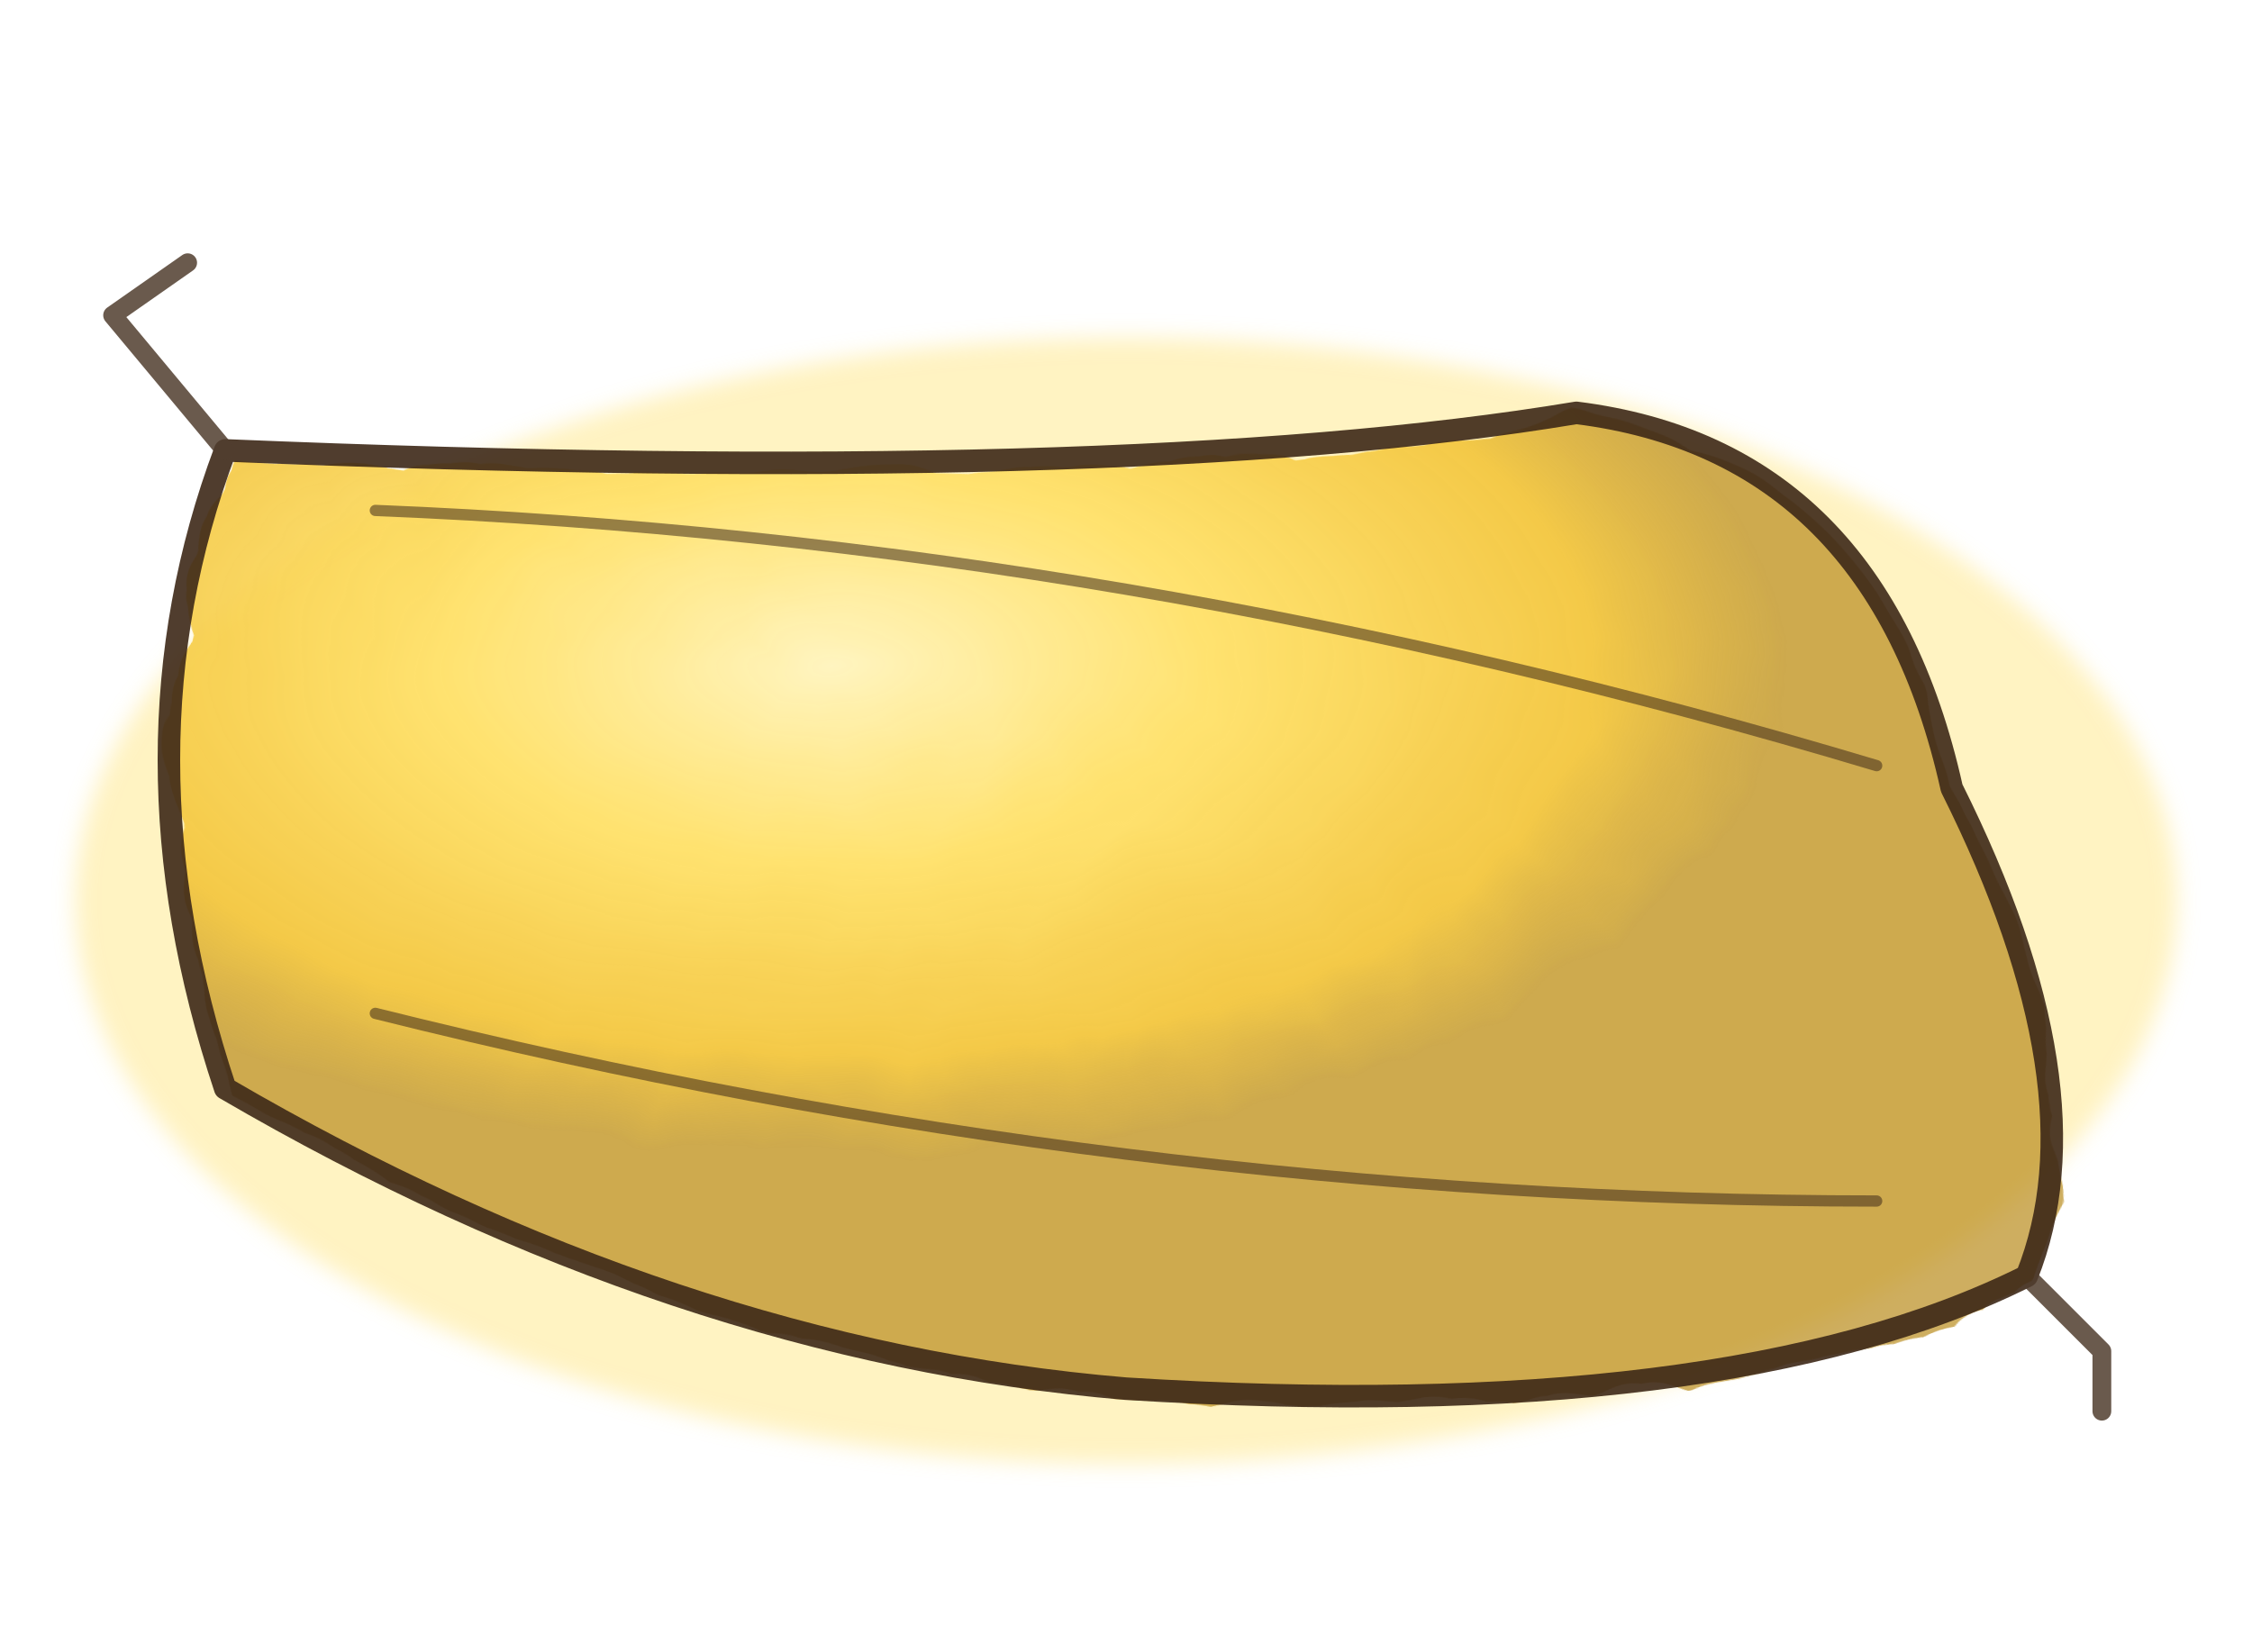
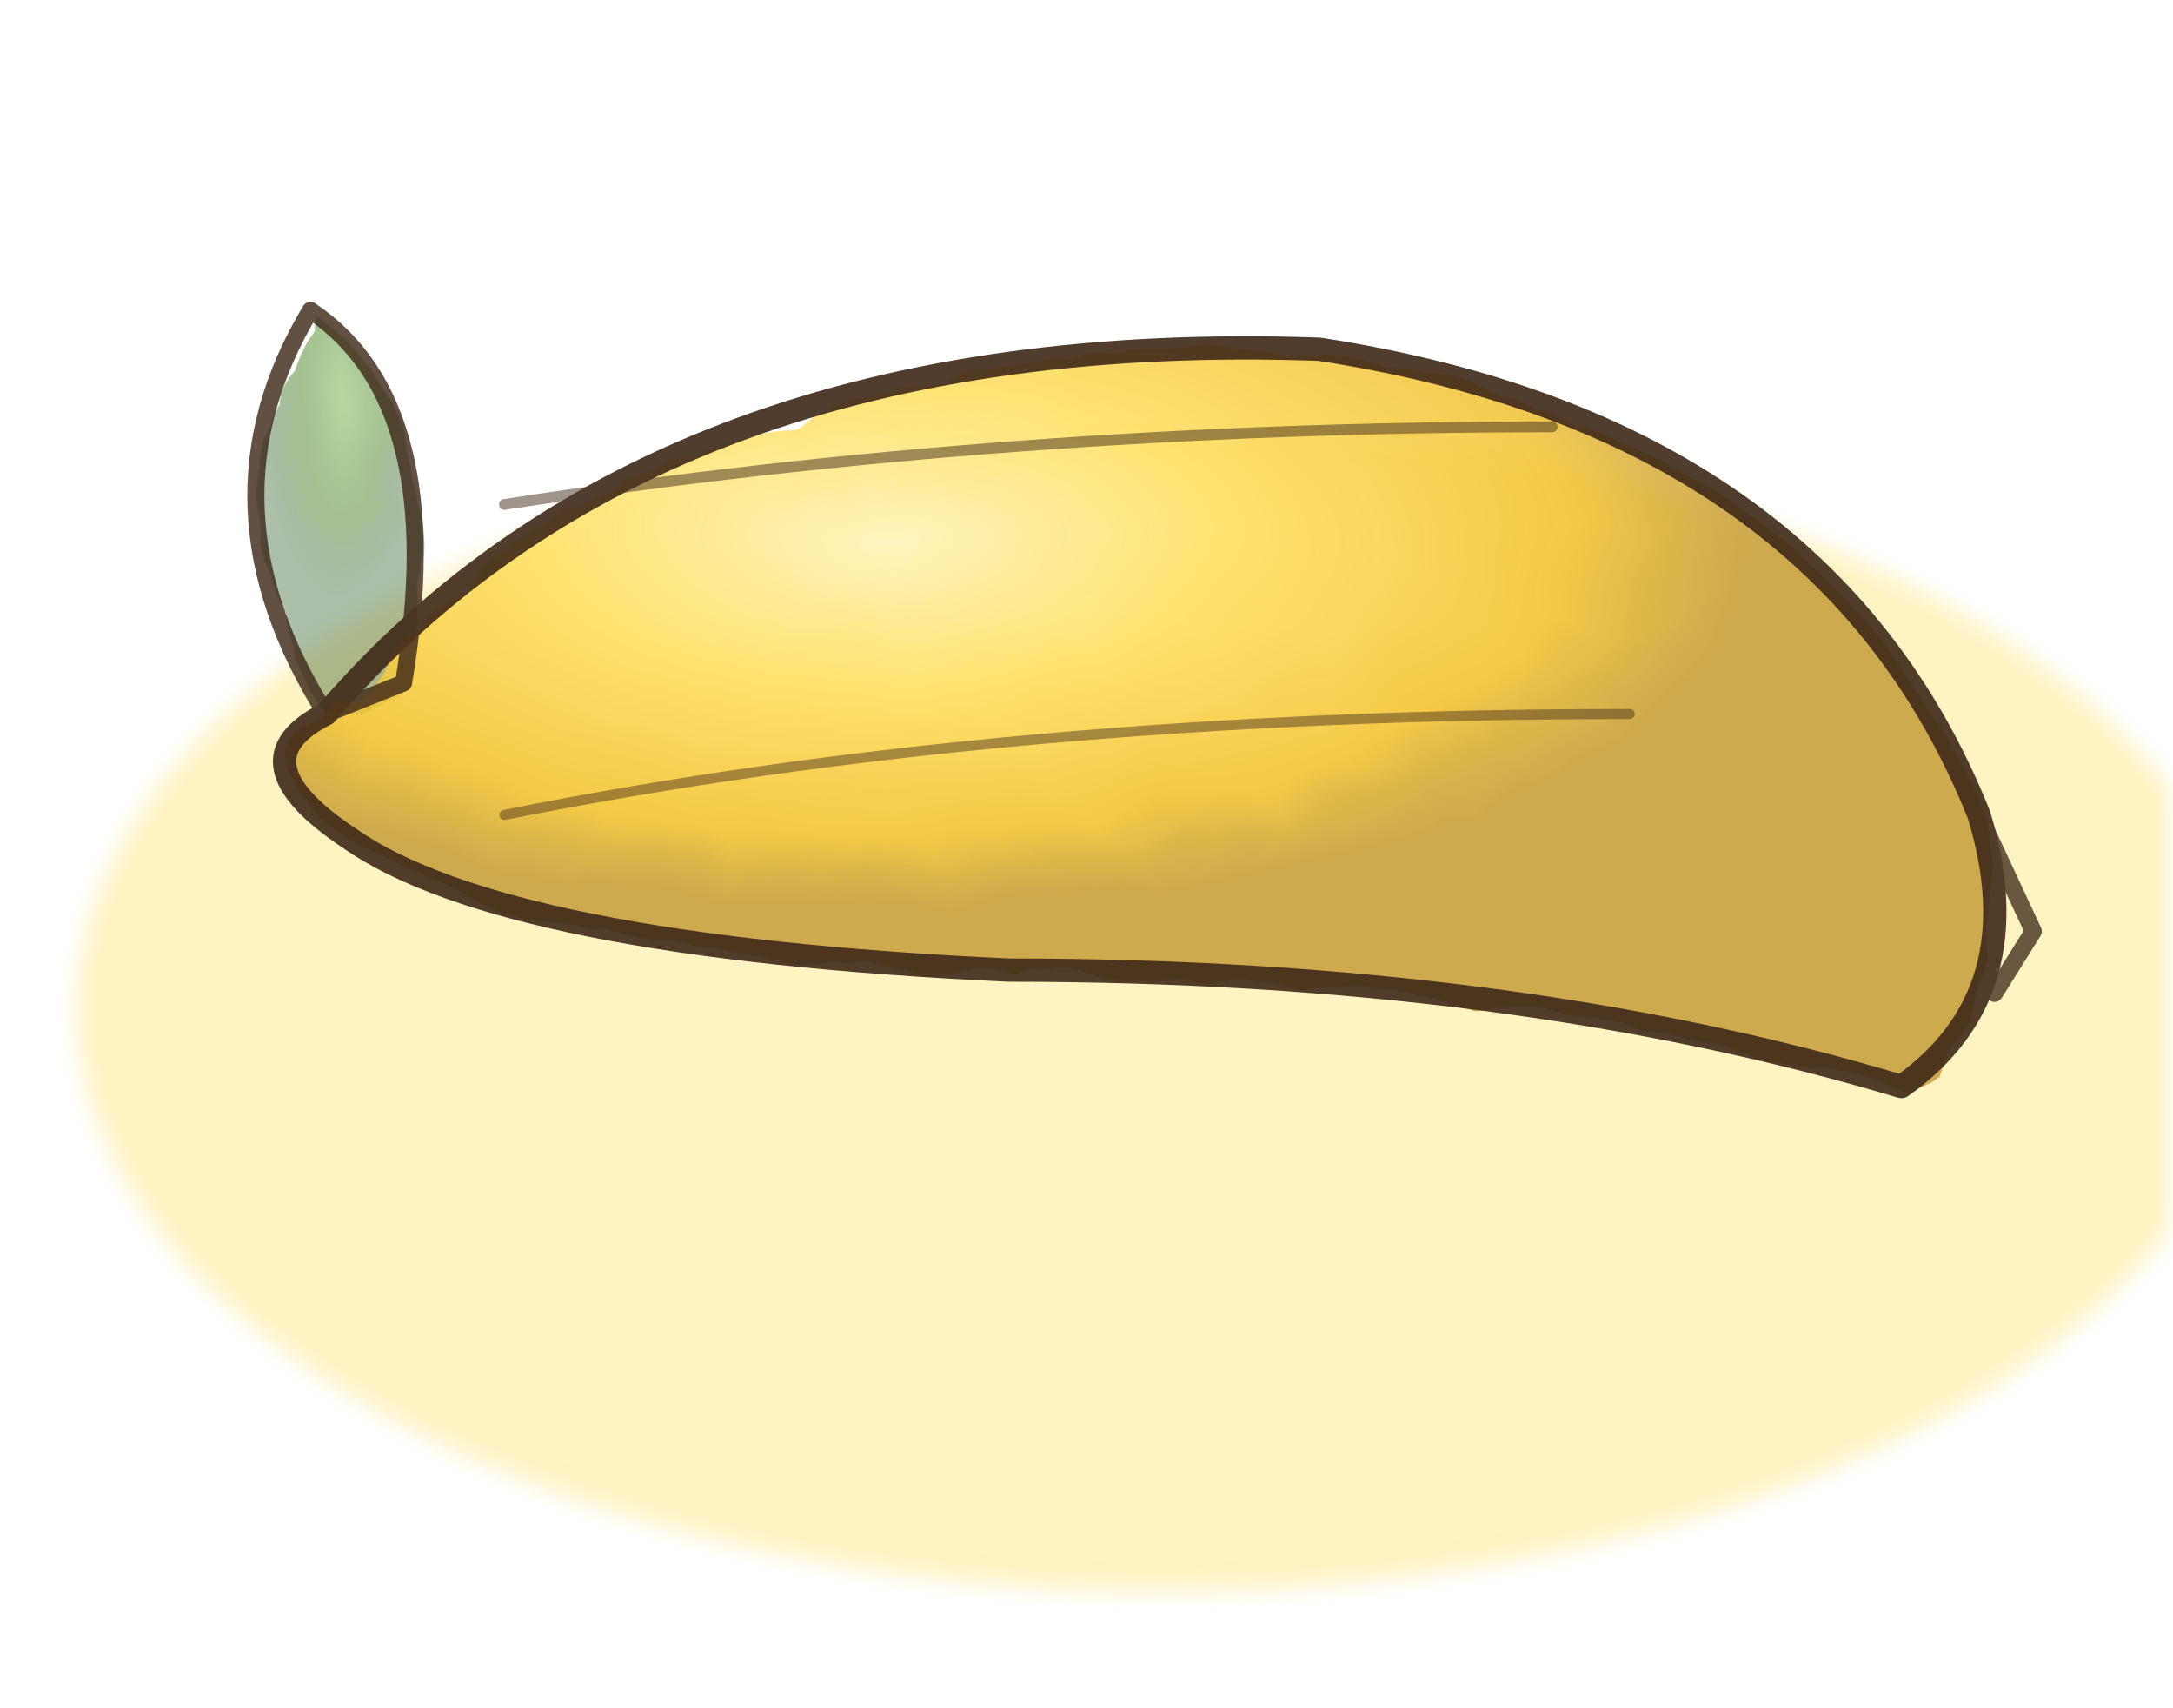
- <svg xmlns="http://www.w3.org/2000/svg" viewBox="-150 -110 300 220" font-family="Noto Sans CJK JP, sans-serif">
+ <svg xmlns="http://www.w3.org/2000/svg" viewBox="-140 -130 280 220" font-family="Noto Sans CJK JP, sans-serif">
  <defs>
    <radialGradient id="wcBodyBanana" cx="35%" cy="25%">
      <stop offset="0%" stop-color="#FFF5C0" stop-opacity="0.95" />
      <stop offset="40%" stop-color="#FFE066" stop-opacity="0.9" />
      <stop offset="80%" stop-color="#F2C232" stop-opacity="0.85" />
      <stop offset="100%" stop-color="#B88A1B" stop-opacity="0.7" />
    </radialGradient>
    <radialGradient id="wcLeafBanana" cx="50%" cy="20%">
      <stop offset="0%" stop-color="#9BCB7A" stop-opacity="0.9" />
      <stop offset="60%" stop-color="#5D8F3D" stop-opacity="0.7" />
      <stop offset="100%" stop-color="#2C5F2D" stop-opacity="0.5" />
    </radialGradient>
    <filter id="wcRoughBanana" x="-10%" y="-10%" width="120%" height="120%">
      <feTurbulence baseFrequency="0.04" numOctaves="3" seed="37" />
      <feDisplacementMap in="SourceGraphic" scale="4" />
    </filter>
    <filter id="wcBlurBanana">
      <feGaussianBlur stdDeviation="1.5" />
    </filter>
  </defs>
  <g filter="url(#wcBlurBanana)" opacity="0.4">
-     <ellipse cx="0" cy="10" rx="140" ry="75" fill="#FFE066" />
+     <ellipse cx="10" cy="0" rx="140" ry="75" fill="#FFE066" />
+   </g>
+   <g filter="url(#wcRoughBanana)" opacity="0.8">
+     <path d="M -98 -38 Q -115 -65 -100 -90 Q -82 -78 -88 -42 Z" fill="url(#wcLeafBanana)" />
  </g>
  <g filter="url(#wcRoughBanana)">
-     <path d="M -120 -50 Q -135 -10 -120 35 Q -60 70 0 75 Q 80 80 120 60 Q 130 35 110 -5 Q 100 -50 60 -55 Q 0 -45 -120 -50 Z" fill="url(#wcBodyBanana)" />
+     <path d="M -98 -38 Q -55 -88 30 -85 Q 95 -75 115 -25 Q 122 -2 105 10 Q 55 -5 -10 -5 Q -75 -8 -95 -22 Q -110 -32 -98 -38 Z" fill="url(#wcBodyBanana)" />
  </g>
  <g stroke="#3D2817" stroke-width="3" fill="none" stroke-linecap="round" stroke-linejoin="round" opacity="0.9">
-     <path d="M -120 -50 Q -135 -10 -120 35 Q -60 70 0 75 Q 80 80 120 60 Q 130 35 110 -5 Q 100 -50 60 -55 Q 0 -45 -120 -50 Z" />
-     <path d="M -120 -50 L -135 -68 L -125 -75" opacity="0.85" stroke-width="2.5" />
-     <path d="M 120 60 L 130 70 L 130 78" opacity="0.85" stroke-width="2.5" />
-     <path d="M -100 -42 Q 0 -38 100 -8" opacity="0.6" stroke-width="1.5" />
-     <path d="M -100 25 Q 0 50 100 50" opacity="0.6" stroke-width="1.5" />
+     <path d="M -98 -38 Q -55 -88 30 -85 Q 95 -75 115 -25 Q 122 -2 105 10 Q 55 -5 -10 -5 Q -75 -8 -95 -22 Q -110 -32 -98 -38 Z" />
+     <path d="M -98 -38 Q -115 -65 -100 -90 Q -82 -78 -88 -42 Z" opacity="0.9" stroke-width="2.2" />
+     <path d="M -75 -65 Q -10 -75 60 -75" opacity="0.55" stroke-width="1.4" />
+     <path d="M -75 -25 Q -10 -38 70 -38" opacity="0.5" stroke-width="1.3" />
+     <path d="M 115 -25 L 122 -10 L 117 -2" opacity="0.85" stroke-width="2.2" />
  </g>
</svg>
